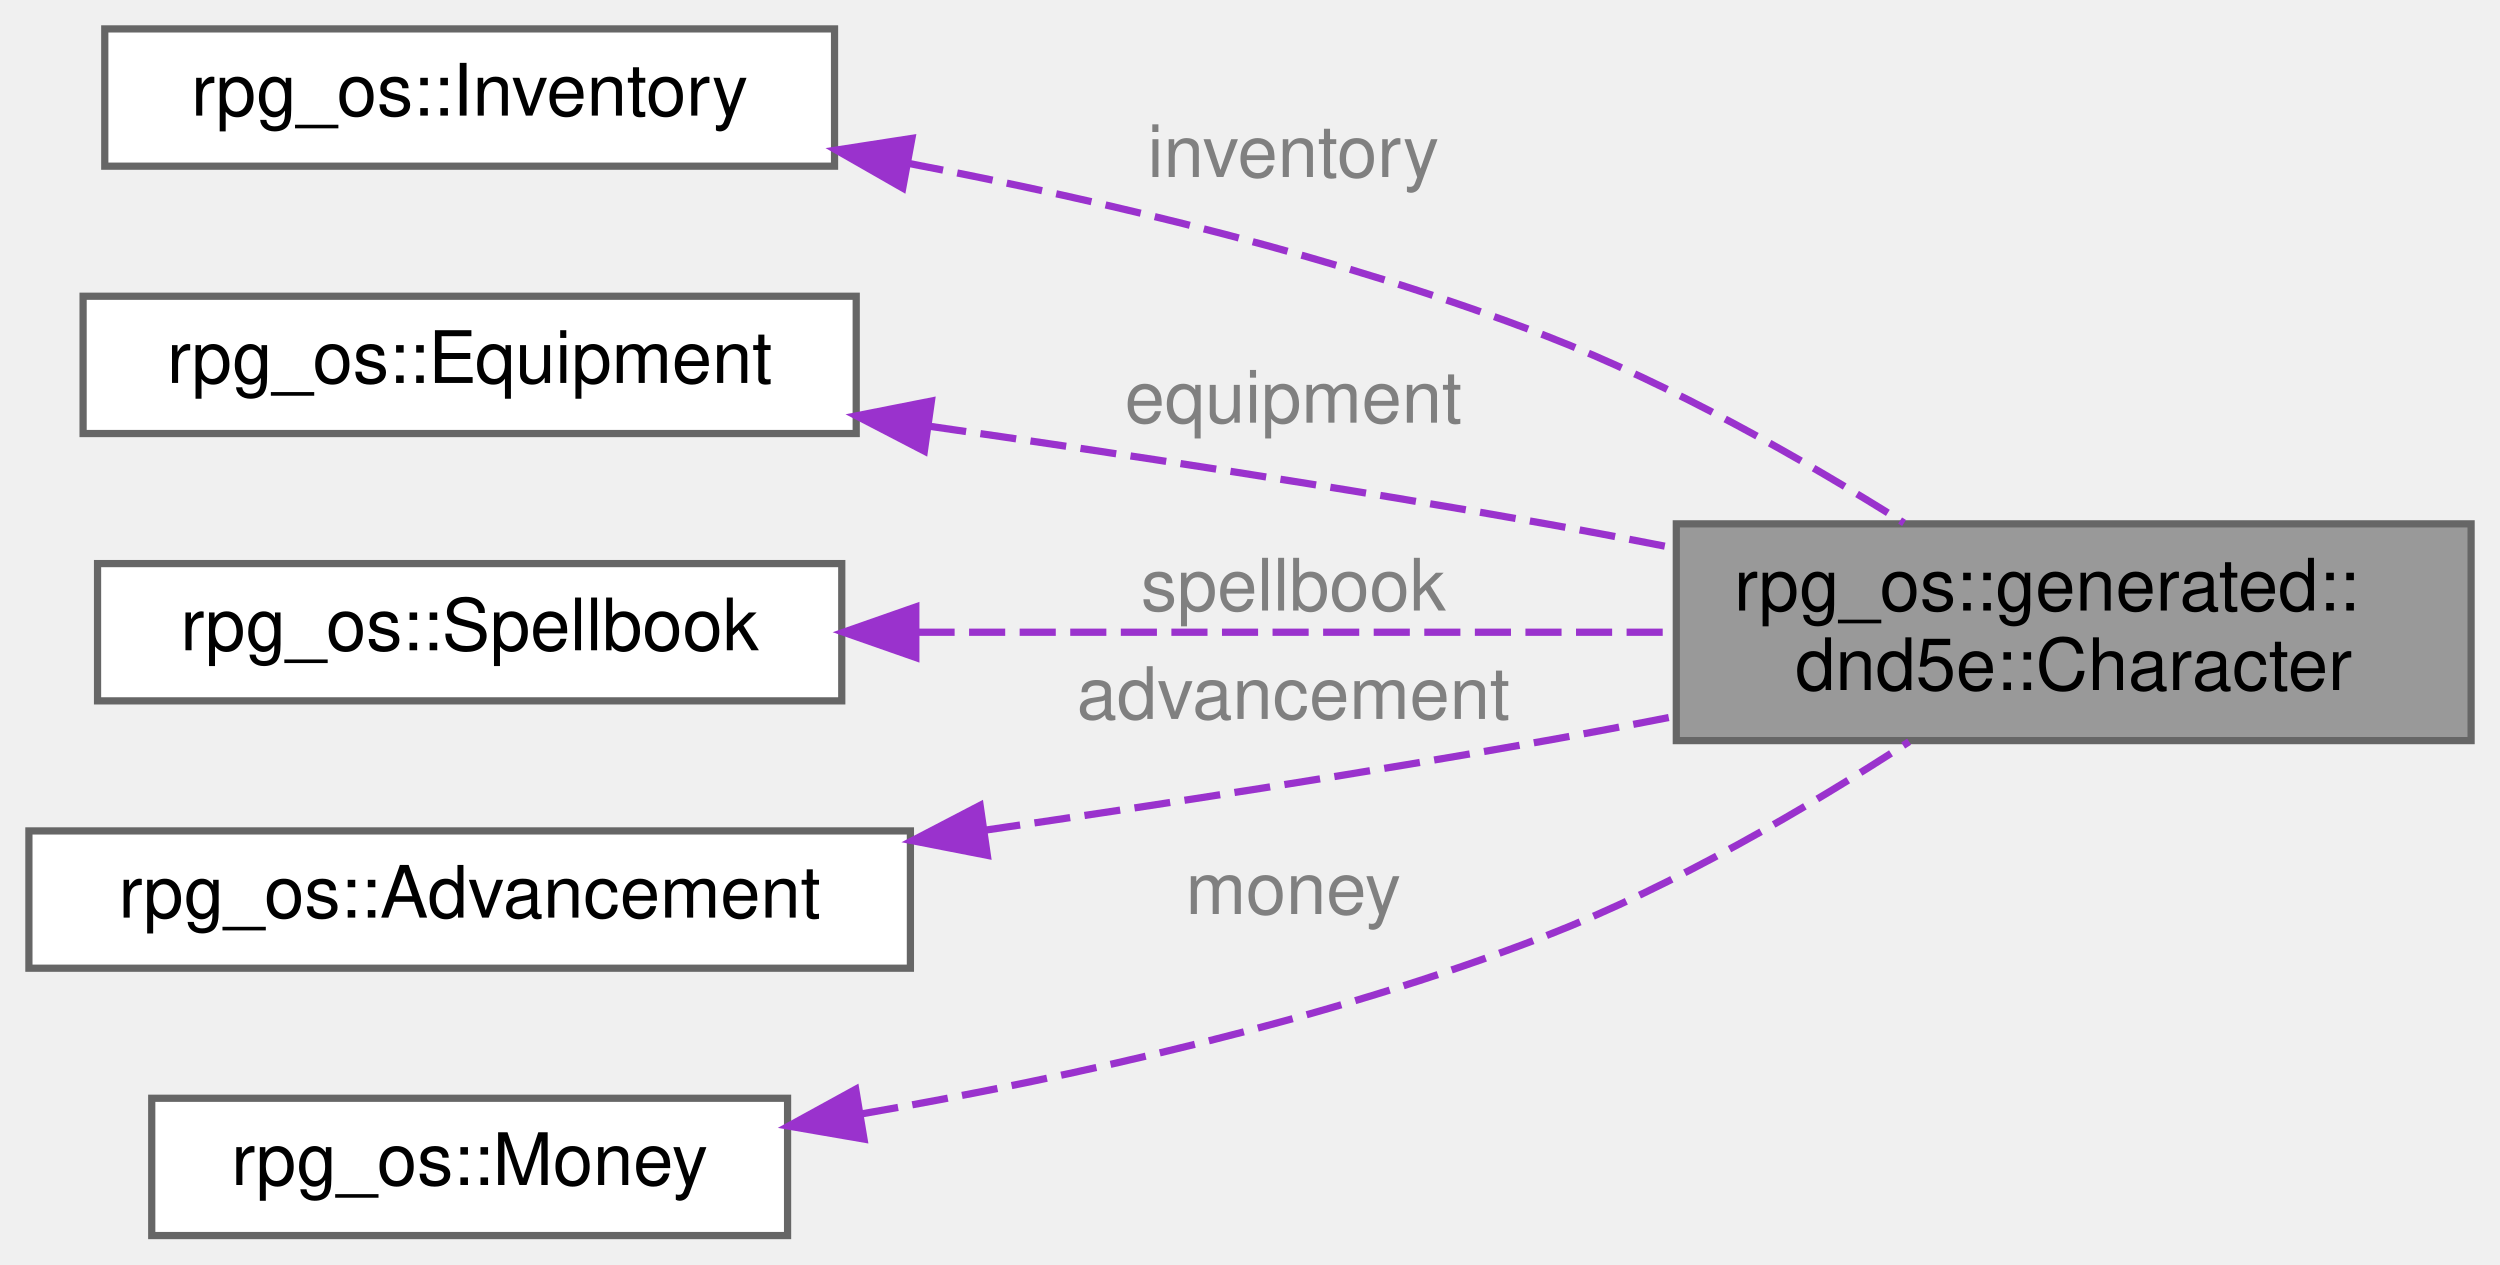
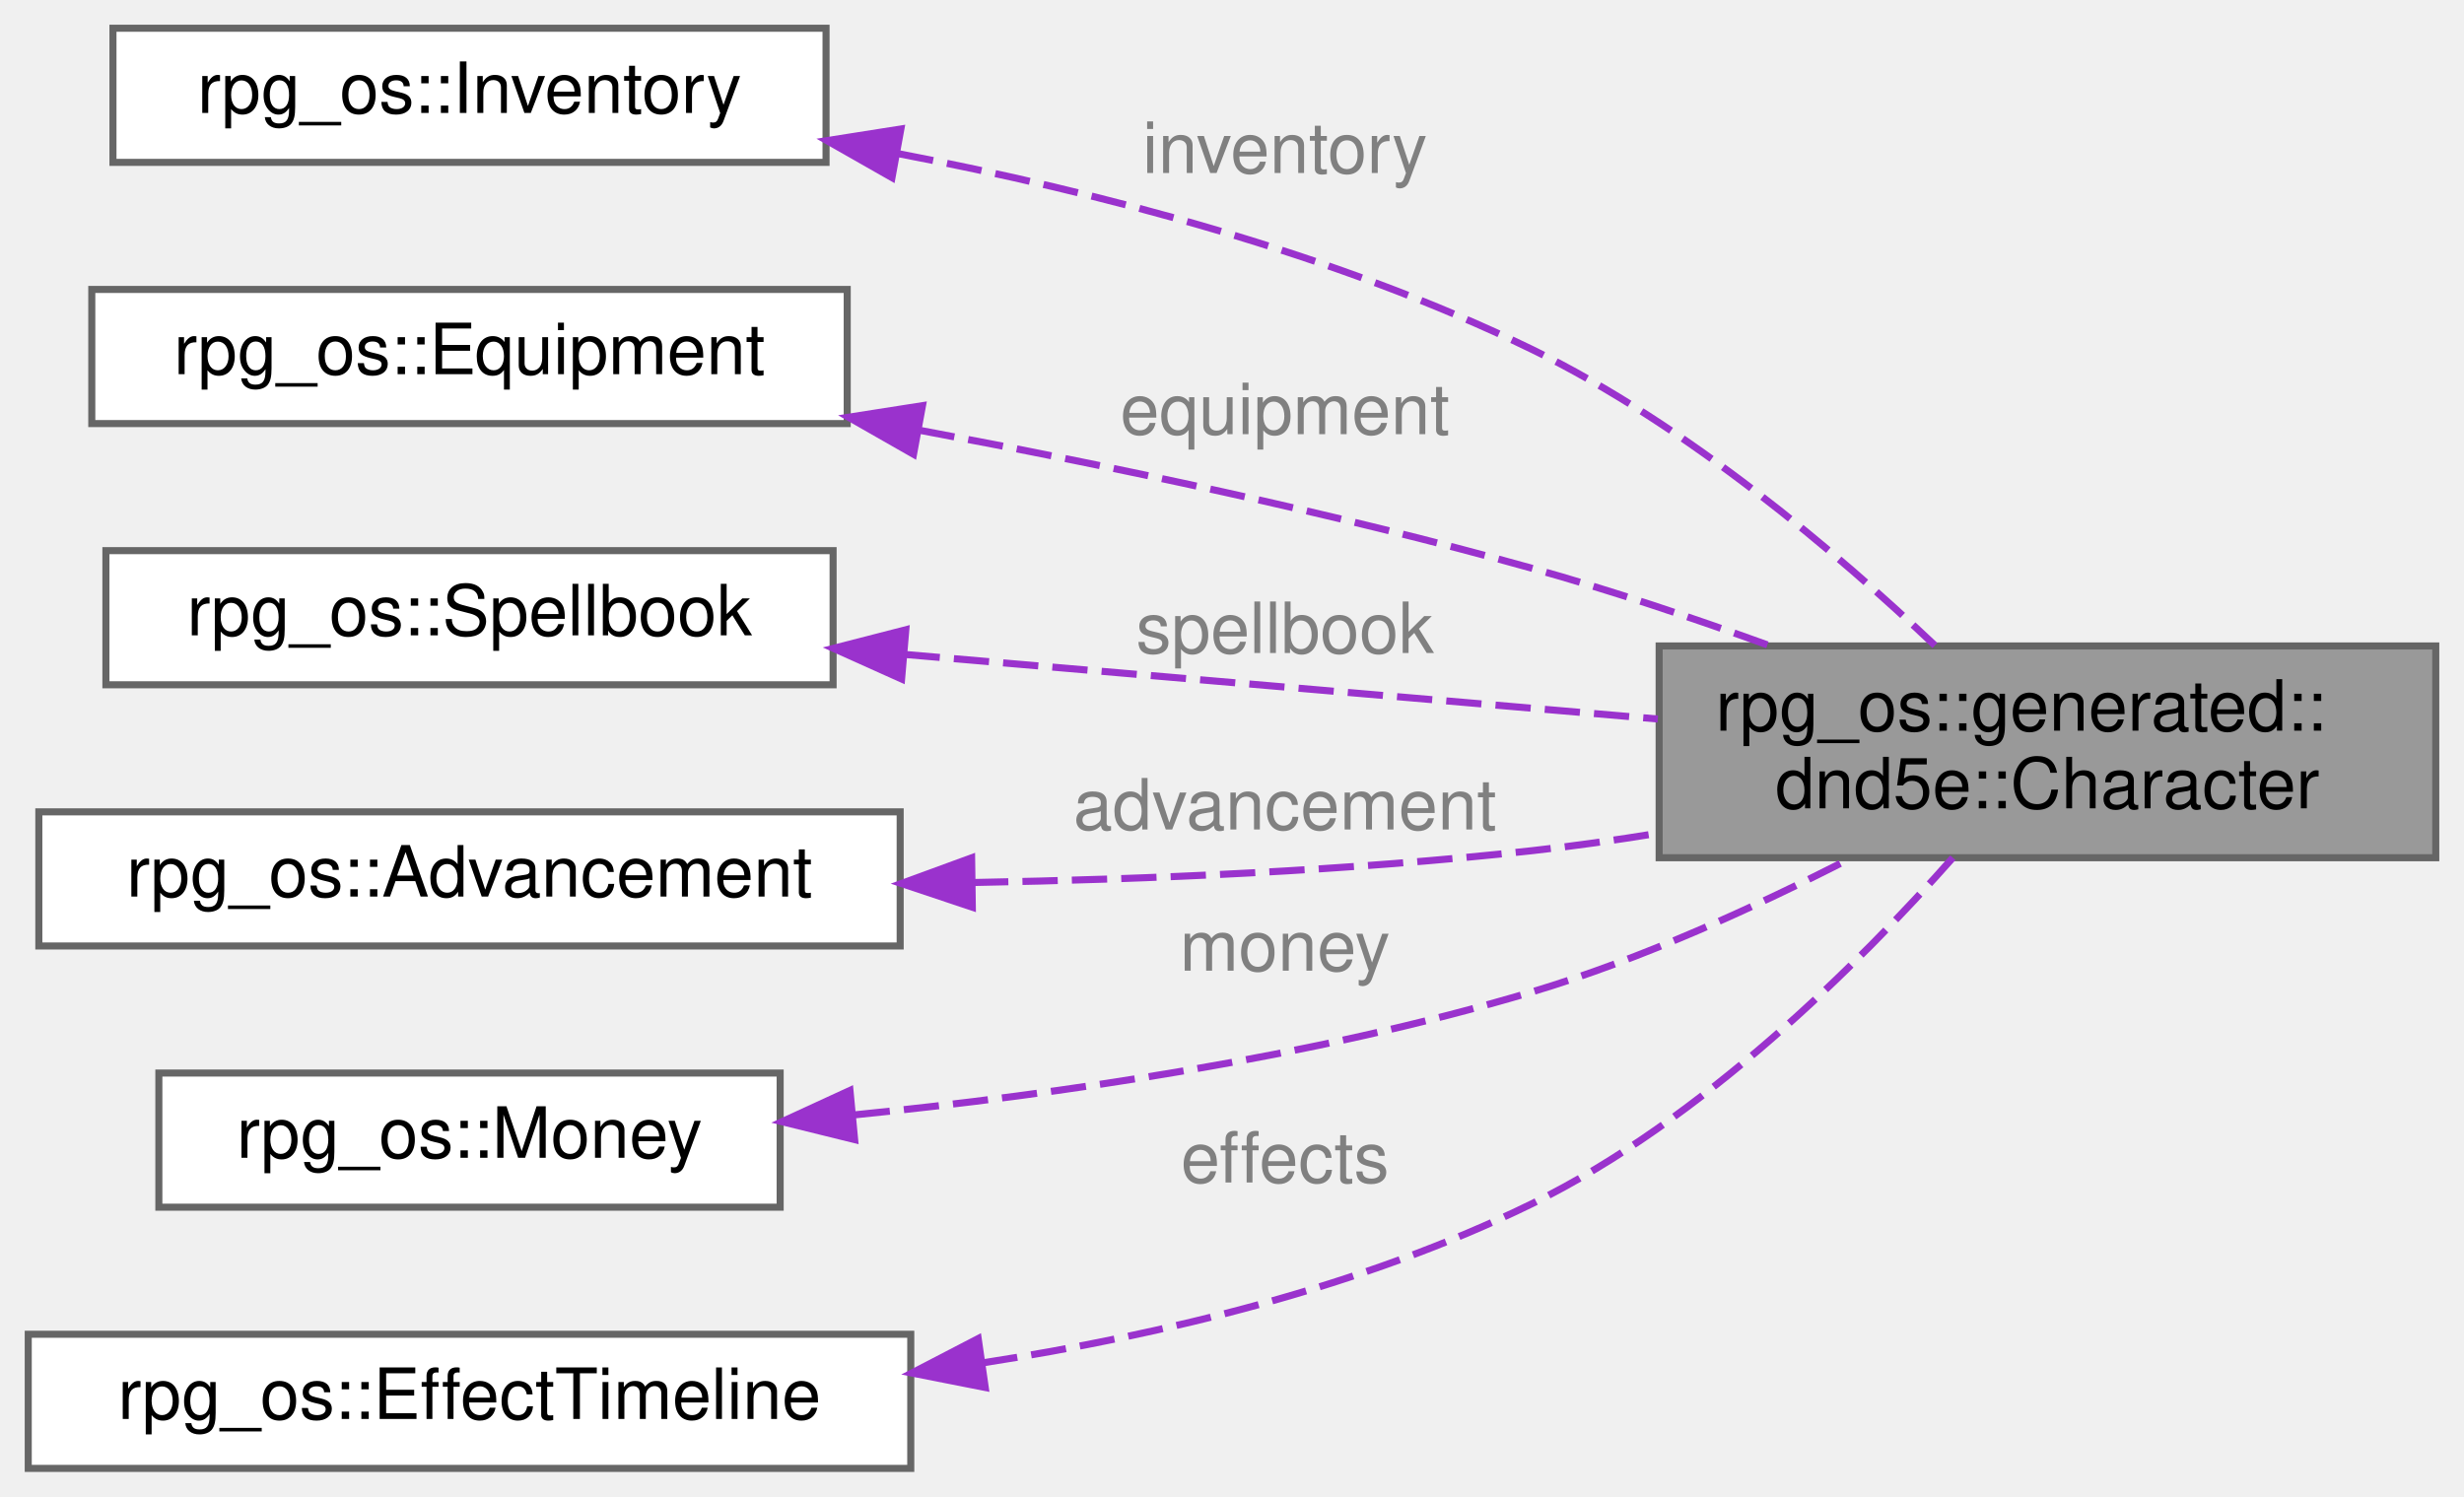
- <svg xmlns="http://www.w3.org/2000/svg" xmlns:xlink="http://www.w3.org/1999/xlink" width="346pt" height="175pt" viewBox="0.00 0.00 346.00 175.00">
-   <g id="graph0" class="graph" transform="scale(1 1) rotate(0) translate(4 171)">
+ <svg xmlns="http://www.w3.org/2000/svg" xmlns:xlink="http://www.w3.org/1999/xlink" width="349pt" height="212pt" viewBox="0.00 0.00 349.00 212.00">
+   <g id="graph0" class="graph" transform="scale(1 1) rotate(0) translate(4 208)">
    <g id="Node000001" class="node">
      <g id="a_Node000001">
        <a xlink:title=" ">
-           <polygon fill="#999999" stroke="#666666" points="338,-98.5 228,-98.5 228,-68.5 338,-68.5 338,-98.5" />
-           <text text-anchor="start" x="236" y="-86.5" font-family="Helvetica,sans-Serif" font-size="10.00">rpg_os::generated::</text>
-           <text text-anchor="middle" x="283" y="-75.5" font-family="Helvetica,sans-Serif" font-size="10.00">dnd5e::Character</text>
+           <polygon fill="#999999" stroke="#666666" points="341,-116.5 231,-116.5 231,-86.5 341,-86.5 341,-116.5" />
+           <text text-anchor="start" x="239" y="-104.5" font-family="Helvetica,sans-Serif" font-size="10.00">rpg_os::generated::</text>
+           <text text-anchor="middle" x="286" y="-93.5" font-family="Helvetica,sans-Serif" font-size="10.00">dnd5e::Character</text>
        </a>
      </g>
    </g>
    <g id="Node000002" class="node">
      <g id="a_Node000002">
        <a xlink:href="classrpg__os_1_1Inventory.html" target="_top" xlink:title="An inventory of owned item stacks, which may nest (containers).">
-           <polygon fill="white" stroke="#666666" points="111.5,-167 10.5,-167 10.5,-148 111.5,-148 111.5,-167" />
-           <text text-anchor="middle" x="61" y="-155" font-family="Helvetica,sans-Serif" font-size="10.00">rpg_os::Inventory</text>
+           <polygon fill="white" stroke="#666666" points="113,-204 12,-204 12,-185 113,-185 113,-204" />
+           <text text-anchor="middle" x="62.5" y="-192" font-family="Helvetica,sans-Serif" font-size="10.00">rpg_os::Inventory</text>
        </a>
      </g>
    </g>
    <g id="edge1_Node000001_Node000002" class="edge">
      <g id="a_edge1_Node000001_Node000002">
        <a xlink:title=" ">
-           <path fill="none" stroke="#9a32cd" stroke-dasharray="5,2" d="M121.61,-148.41C149.09,-143.16 181.79,-135.4 210,-124.5 227.44,-117.76 245.74,-107.3 259.52,-98.62" />
-           <polygon fill="#9a32cd" stroke="#9a32cd" points="120.94,-144.97 111.74,-150.23 122.21,-151.85 120.94,-144.97" />
+           <path fill="none" stroke="#9a32cd" stroke-dasharray="5,2" d="M123.26,-186.23C151.46,-180.82 184.99,-172.13 213,-158.5 234.93,-147.82 256.37,-129.55 270.06,-116.57" />
+           <polygon fill="#9a32cd" stroke="#9a32cd" points="122.34,-182.84 113.13,-188.08 123.6,-189.73 122.34,-182.84" />
        </a>
      </g>
-       <text text-anchor="middle" x="175" y="-146.5" font-family="Helvetica,sans-Serif" font-size="10.00" fill="grey"> inventory</text>
+       <text text-anchor="middle" x="178" y="-183.5" font-family="Helvetica,sans-Serif" font-size="10.00" fill="grey"> inventory</text>
    </g>
    <g id="Node000003" class="node">
      <g id="a_Node000003">
        <a xlink:href="classrpg__os_1_1Equipment.html" target="_top" xlink:title=" ">
-           <polygon fill="white" stroke="#666666" points="114.5,-130 7.5,-130 7.5,-111 114.5,-111 114.5,-130" />
-           <text text-anchor="middle" x="61" y="-118" font-family="Helvetica,sans-Serif" font-size="10.00">rpg_os::Equipment</text>
+           <polygon fill="white" stroke="#666666" points="116,-167 9,-167 9,-148 116,-148 116,-167" />
+           <text text-anchor="middle" x="62.5" y="-155" font-family="Helvetica,sans-Serif" font-size="10.00">rpg_os::Equipment</text>
        </a>
      </g>
    </g>
    <g id="edge2_Node000001_Node000003" class="edge">
      <g id="a_edge2_Node000001_Node000003">
        <a xlink:title=" ">
-           <path fill="none" stroke="#9a32cd" stroke-dasharray="5,2" d="M124.76,-111.99C151.14,-108.2 182.12,-103.47 210,-98.5 215.78,-97.47 221.81,-96.32 227.81,-95.14" />
-           <polygon fill="#9a32cd" stroke="#9a32cd" points="123.93,-108.57 114.52,-113.45 124.91,-115.5 123.93,-108.57" />
+           <path fill="none" stroke="#9a32cd" stroke-dasharray="5,2" d="M126.26,-147.05C153.18,-142.02 184.85,-135.36 213,-127.5 224.01,-124.43 235.75,-120.48 246.48,-116.6" />
+           <polygon fill="#9a32cd" stroke="#9a32cd" points="125.39,-143.65 116.19,-148.9 126.66,-150.54 125.39,-143.65" />
        </a>
      </g>
-       <text text-anchor="middle" x="175" y="-112.5" font-family="Helvetica,sans-Serif" font-size="10.00" fill="grey"> equipment</text>
+       <text text-anchor="middle" x="178" y="-146.5" font-family="Helvetica,sans-Serif" font-size="10.00" fill="grey"> equipment</text>
    </g>
    <g id="Node000004" class="node">
      <g id="a_Node000004">
        <a xlink:href="classrpg__os_1_1Spellbook.html" target="_top" xlink:title=" ">
-           <polygon fill="white" stroke="#666666" points="112.5,-93 9.5,-93 9.5,-74 112.5,-74 112.5,-93" />
-           <text text-anchor="middle" x="61" y="-81" font-family="Helvetica,sans-Serif" font-size="10.00">rpg_os::Spellbook</text>
+           <polygon fill="white" stroke="#666666" points="114,-130 11,-130 11,-111 114,-111 114,-130" />
+           <text text-anchor="middle" x="62.5" y="-118" font-family="Helvetica,sans-Serif" font-size="10.00">rpg_os::Spellbook</text>
        </a>
      </g>
    </g>
    <g id="edge3_Node000001_Node000004" class="edge">
      <g id="a_edge3_Node000001_Node000004">
        <a xlink:title=" ">
-           <path fill="none" stroke="#9a32cd" stroke-dasharray="5,2" d="M123.12,-83.5C155.91,-83.5 195.97,-83.5 227.66,-83.5" />
-           <polygon fill="#9a32cd" stroke="#9a32cd" points="122.75,-80 112.75,-83.5 122.75,-87 122.75,-80" />
+           <path fill="none" stroke="#9a32cd" stroke-dasharray="5,2" d="M124.13,-115.3C157.48,-112.44 198.53,-108.92 230.81,-106.15" />
+           <polygon fill="#9a32cd" stroke="#9a32cd" points="123.7,-111.82 114.04,-116.16 124.3,-118.8 123.7,-111.82" />
        </a>
      </g>
-       <text text-anchor="middle" x="175" y="-86.5" font-family="Helvetica,sans-Serif" font-size="10.00" fill="grey"> spellbook</text>
+       <text text-anchor="middle" x="178" y="-115.5" font-family="Helvetica,sans-Serif" font-size="10.00" fill="grey"> spellbook</text>
    </g>
    <g id="Node000005" class="node">
      <g id="a_Node000005">
        <a xlink:href="classrpg__os_1_1Advancement.html" target="_top" xlink:title=" ">
-           <polygon fill="white" stroke="#666666" points="122,-56 0,-56 0,-37 122,-37 122,-56" />
-           <text text-anchor="middle" x="61" y="-44" font-family="Helvetica,sans-Serif" font-size="10.00">rpg_os::Advancement</text>
+           <polygon fill="white" stroke="#666666" points="123.5,-93 1.5,-93 1.5,-74 123.5,-74 123.5,-93" />
+           <text text-anchor="middle" x="62.5" y="-81" font-family="Helvetica,sans-Serif" font-size="10.00">rpg_os::Advancement</text>
        </a>
      </g>
    </g>
    <g id="edge4_Node000001_Node000005" class="edge">
      <g id="a_edge4_Node000001_Node000005">
        <a xlink:title=" ">
-           <path fill="none" stroke="#9a32cd" stroke-dasharray="5,2" d="M132.24,-56.09C156.88,-59.68 184.71,-63.99 210,-68.5 215.78,-69.53 221.81,-70.68 227.81,-71.86" />
-           <polygon fill="#9a32cd" stroke="#9a32cd" points="132.65,-52.62 122.26,-54.65 131.65,-59.54 132.65,-52.62" />
+           <path fill="none" stroke="#9a32cd" stroke-dasharray="5,2" d="M133.82,-82.99C158.87,-83.44 187.25,-84.67 213,-87.5 218.82,-88.14 224.88,-89 230.89,-89.98" />
+           <polygon fill="#9a32cd" stroke="#9a32cd" points="133.72,-79.49 123.67,-82.85 133.62,-86.49 133.72,-79.49" />
        </a>
      </g>
-       <text text-anchor="middle" x="175" y="-71.5" font-family="Helvetica,sans-Serif" font-size="10.00" fill="grey"> advancement</text>
+       <text text-anchor="middle" x="178" y="-90.5" font-family="Helvetica,sans-Serif" font-size="10.00" fill="grey"> advancement</text>
    </g>
    <g id="Node000006" class="node">
      <g id="a_Node000006">
        <a xlink:href="classrpg__os_1_1Money.html" target="_top" xlink:title=" ">
-           <polygon fill="white" stroke="#666666" points="105,-19 17,-19 17,0 105,0 105,-19" />
-           <text text-anchor="middle" x="61" y="-7" font-family="Helvetica,sans-Serif" font-size="10.00">rpg_os::Money</text>
+           <polygon fill="white" stroke="#666666" points="106.5,-56 18.5,-56 18.5,-37 106.5,-37 106.5,-56" />
+           <text text-anchor="middle" x="62.5" y="-44" font-family="Helvetica,sans-Serif" font-size="10.00">rpg_os::Money</text>
        </a>
      </g>
    </g>
    <g id="edge5_Node000001_Node000006" class="edge">
      <g id="a_edge5_Node000001_Node000006">
        <a xlink:title=" ">
-           <path fill="none" stroke="#9a32cd" stroke-dasharray="5,2" d="M115.37,-16.86C144.06,-21.85 179.66,-29.72 210,-41.5 227.81,-48.42 246.39,-59.37 260.22,-68.35" />
-           <polygon fill="#9a32cd" stroke="#9a32cd" points="115.58,-13.35 105.14,-15.15 114.43,-20.25 115.58,-13.35" />
+           <path fill="none" stroke="#9a32cd" stroke-dasharray="5,2" d="M117.06,-50.08C145.93,-52.99 181.91,-58.21 213,-67.5 228.5,-72.13 244.87,-79.63 258.08,-86.41" />
+           <polygon fill="#9a32cd" stroke="#9a32cd" points="117.05,-46.57 106.76,-49.11 116.39,-53.54 117.05,-46.57" />
        </a>
      </g>
-       <text text-anchor="middle" x="175" y="-44.5" font-family="Helvetica,sans-Serif" font-size="10.00" fill="grey"> money</text>
+       <text text-anchor="middle" x="178" y="-70.5" font-family="Helvetica,sans-Serif" font-size="10.00" fill="grey"> money</text>
+     </g>
+     <g id="Node000007" class="node">
+       <g id="a_Node000007">
+         <a xlink:href="classrpg__os_1_1EffectTimeline.html" target="_top" xlink:title=" ">
+           <polygon fill="white" stroke="#666666" points="125,-19 0,-19 0,0 125,0 125,-19" />
+           <text text-anchor="middle" x="62.5" y="-7" font-family="Helvetica,sans-Serif" font-size="10.00">rpg_os::EffectTimeline</text>
+         </a>
+       </g>
+     </g>
+     <g id="edge6_Node000001_Node000007" class="edge">
+       <g id="a_edge6_Node000001_Node000007">
+         <a xlink:title=" ">
+           <path fill="none" stroke="#9a32cd" stroke-dasharray="5,2" d="M135.15,-14.94C160.69,-18.91 189.03,-25.75 213,-37.5 237.18,-49.35 259.42,-71.61 272.6,-86.5" />
+           <polygon fill="#9a32cd" stroke="#9a32cd" points="135.55,-11.46 125.15,-13.51 134.55,-18.39 135.55,-11.46" />
+         </a>
+       </g>
+       <text text-anchor="middle" x="178" y="-40.5" font-family="Helvetica,sans-Serif" font-size="10.00" fill="grey"> effects</text>
    </g>
  </g>
</svg>
